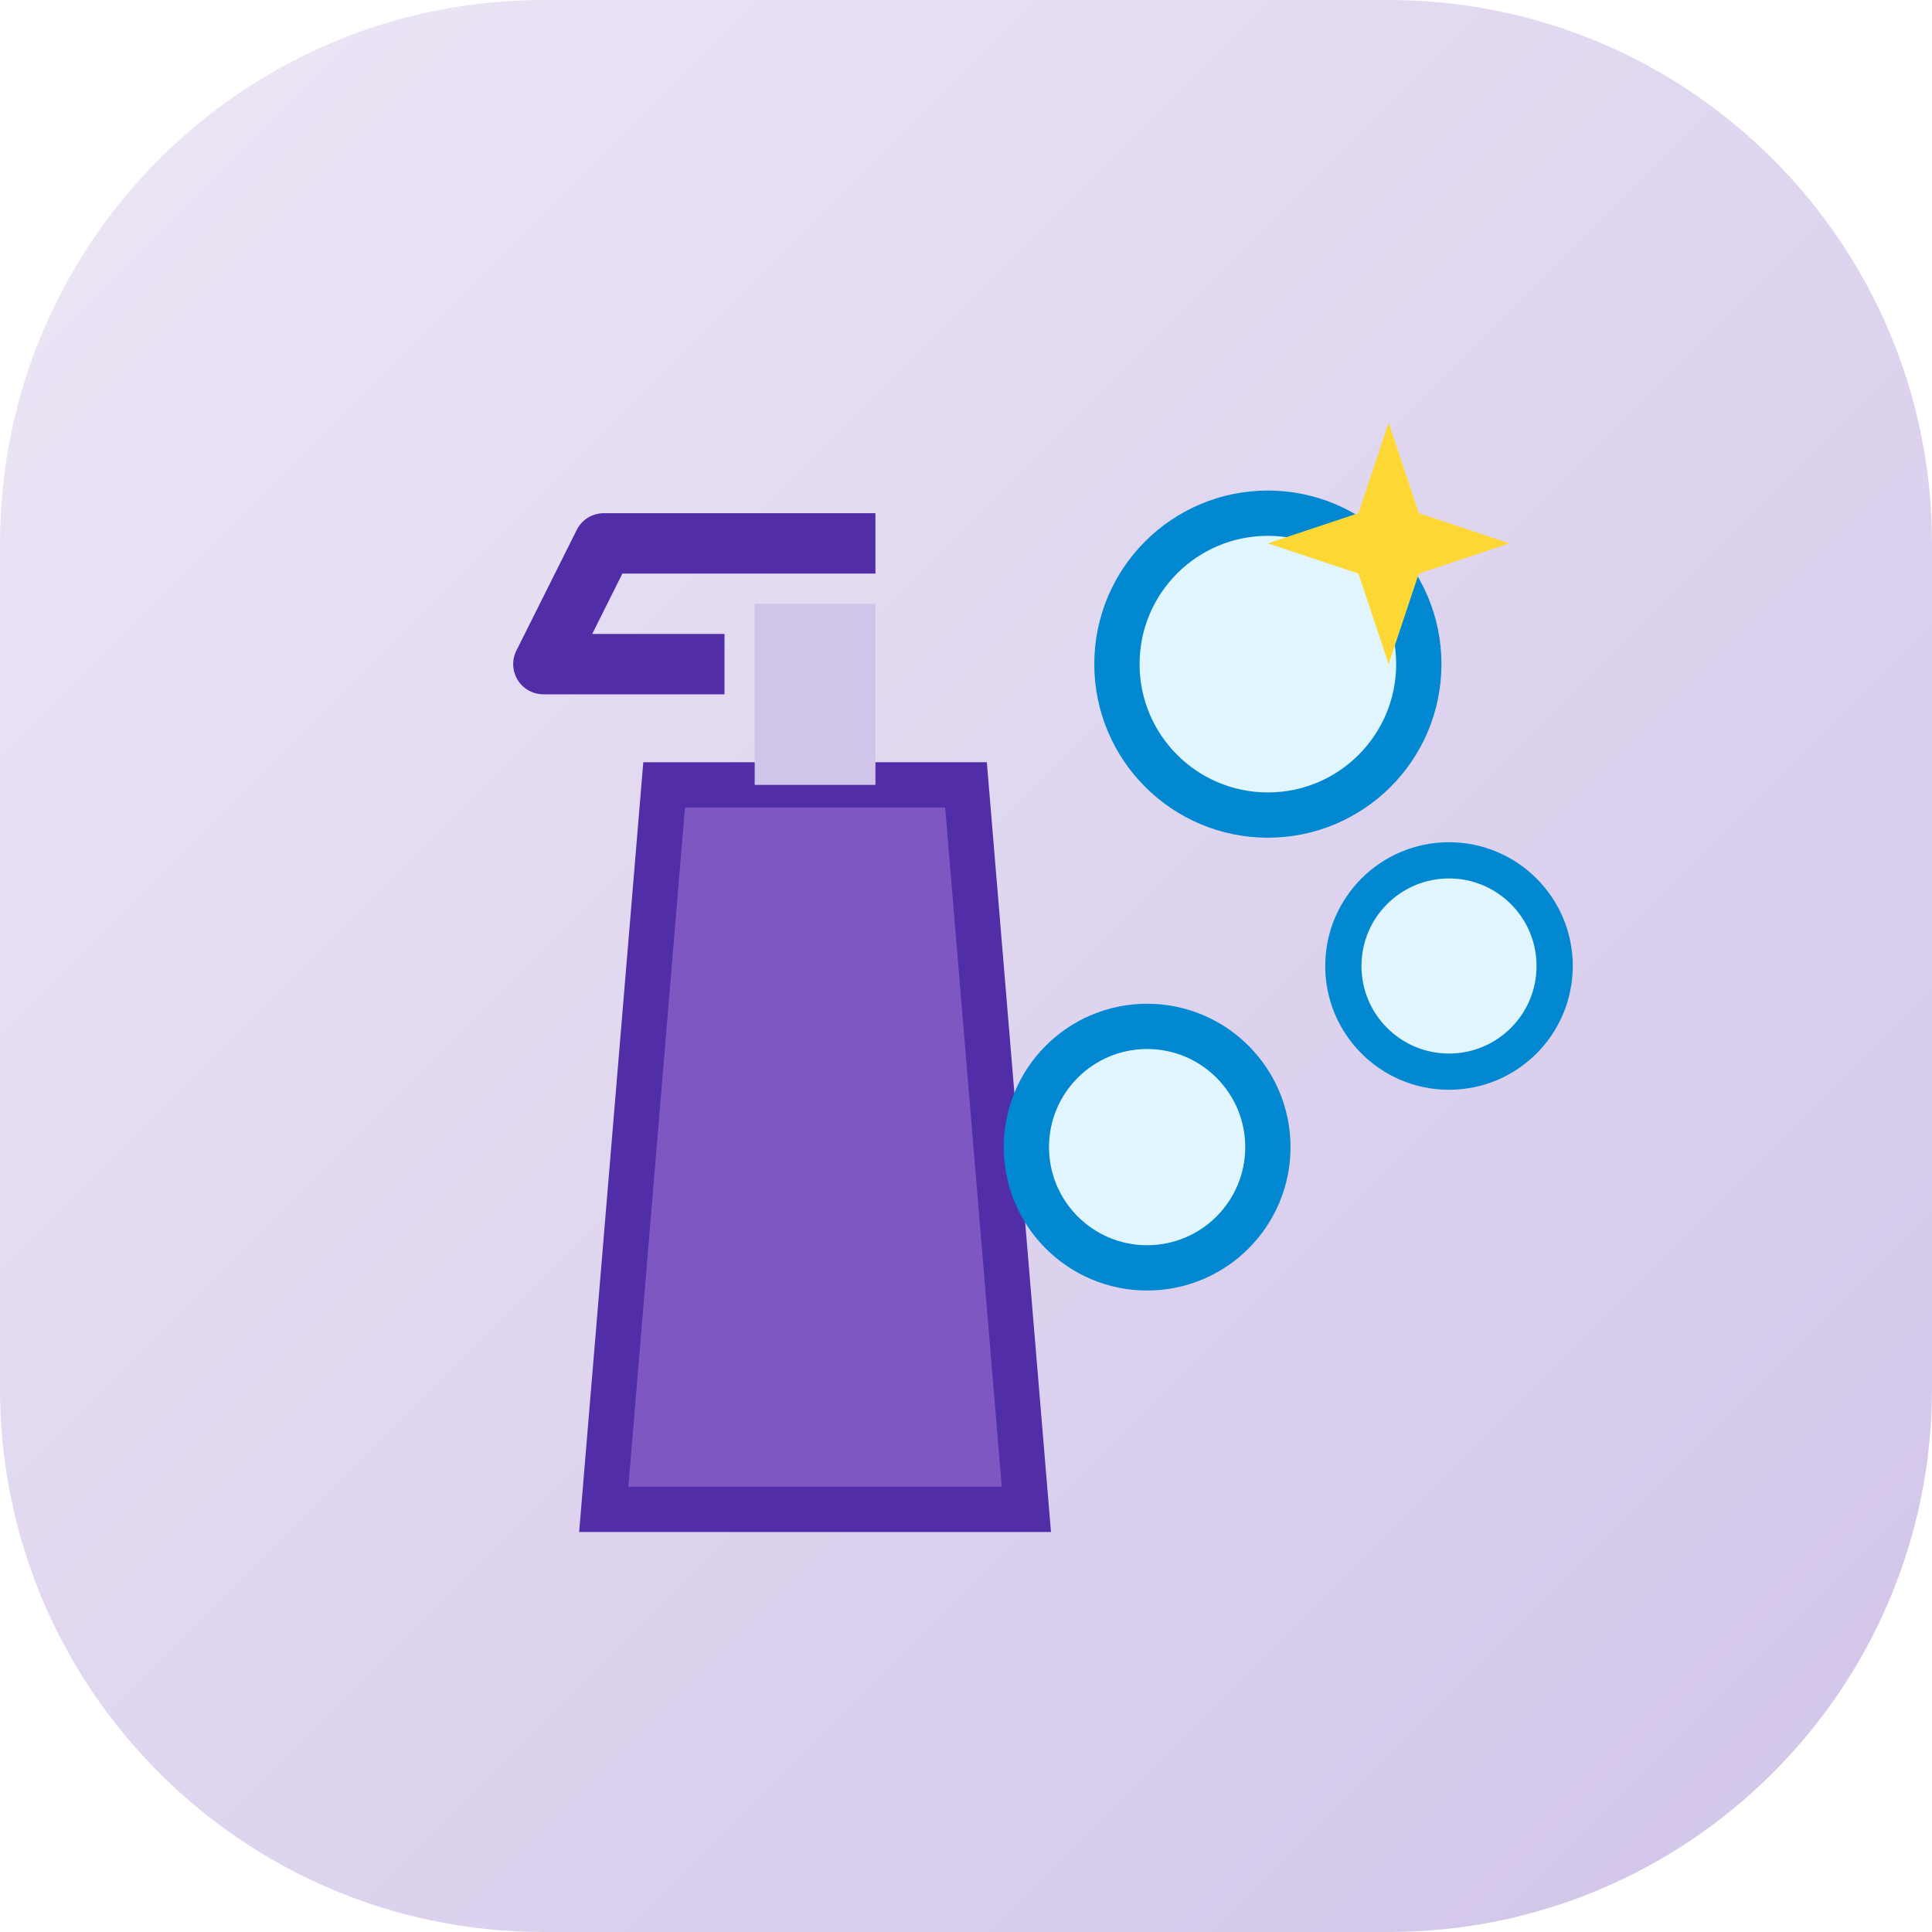
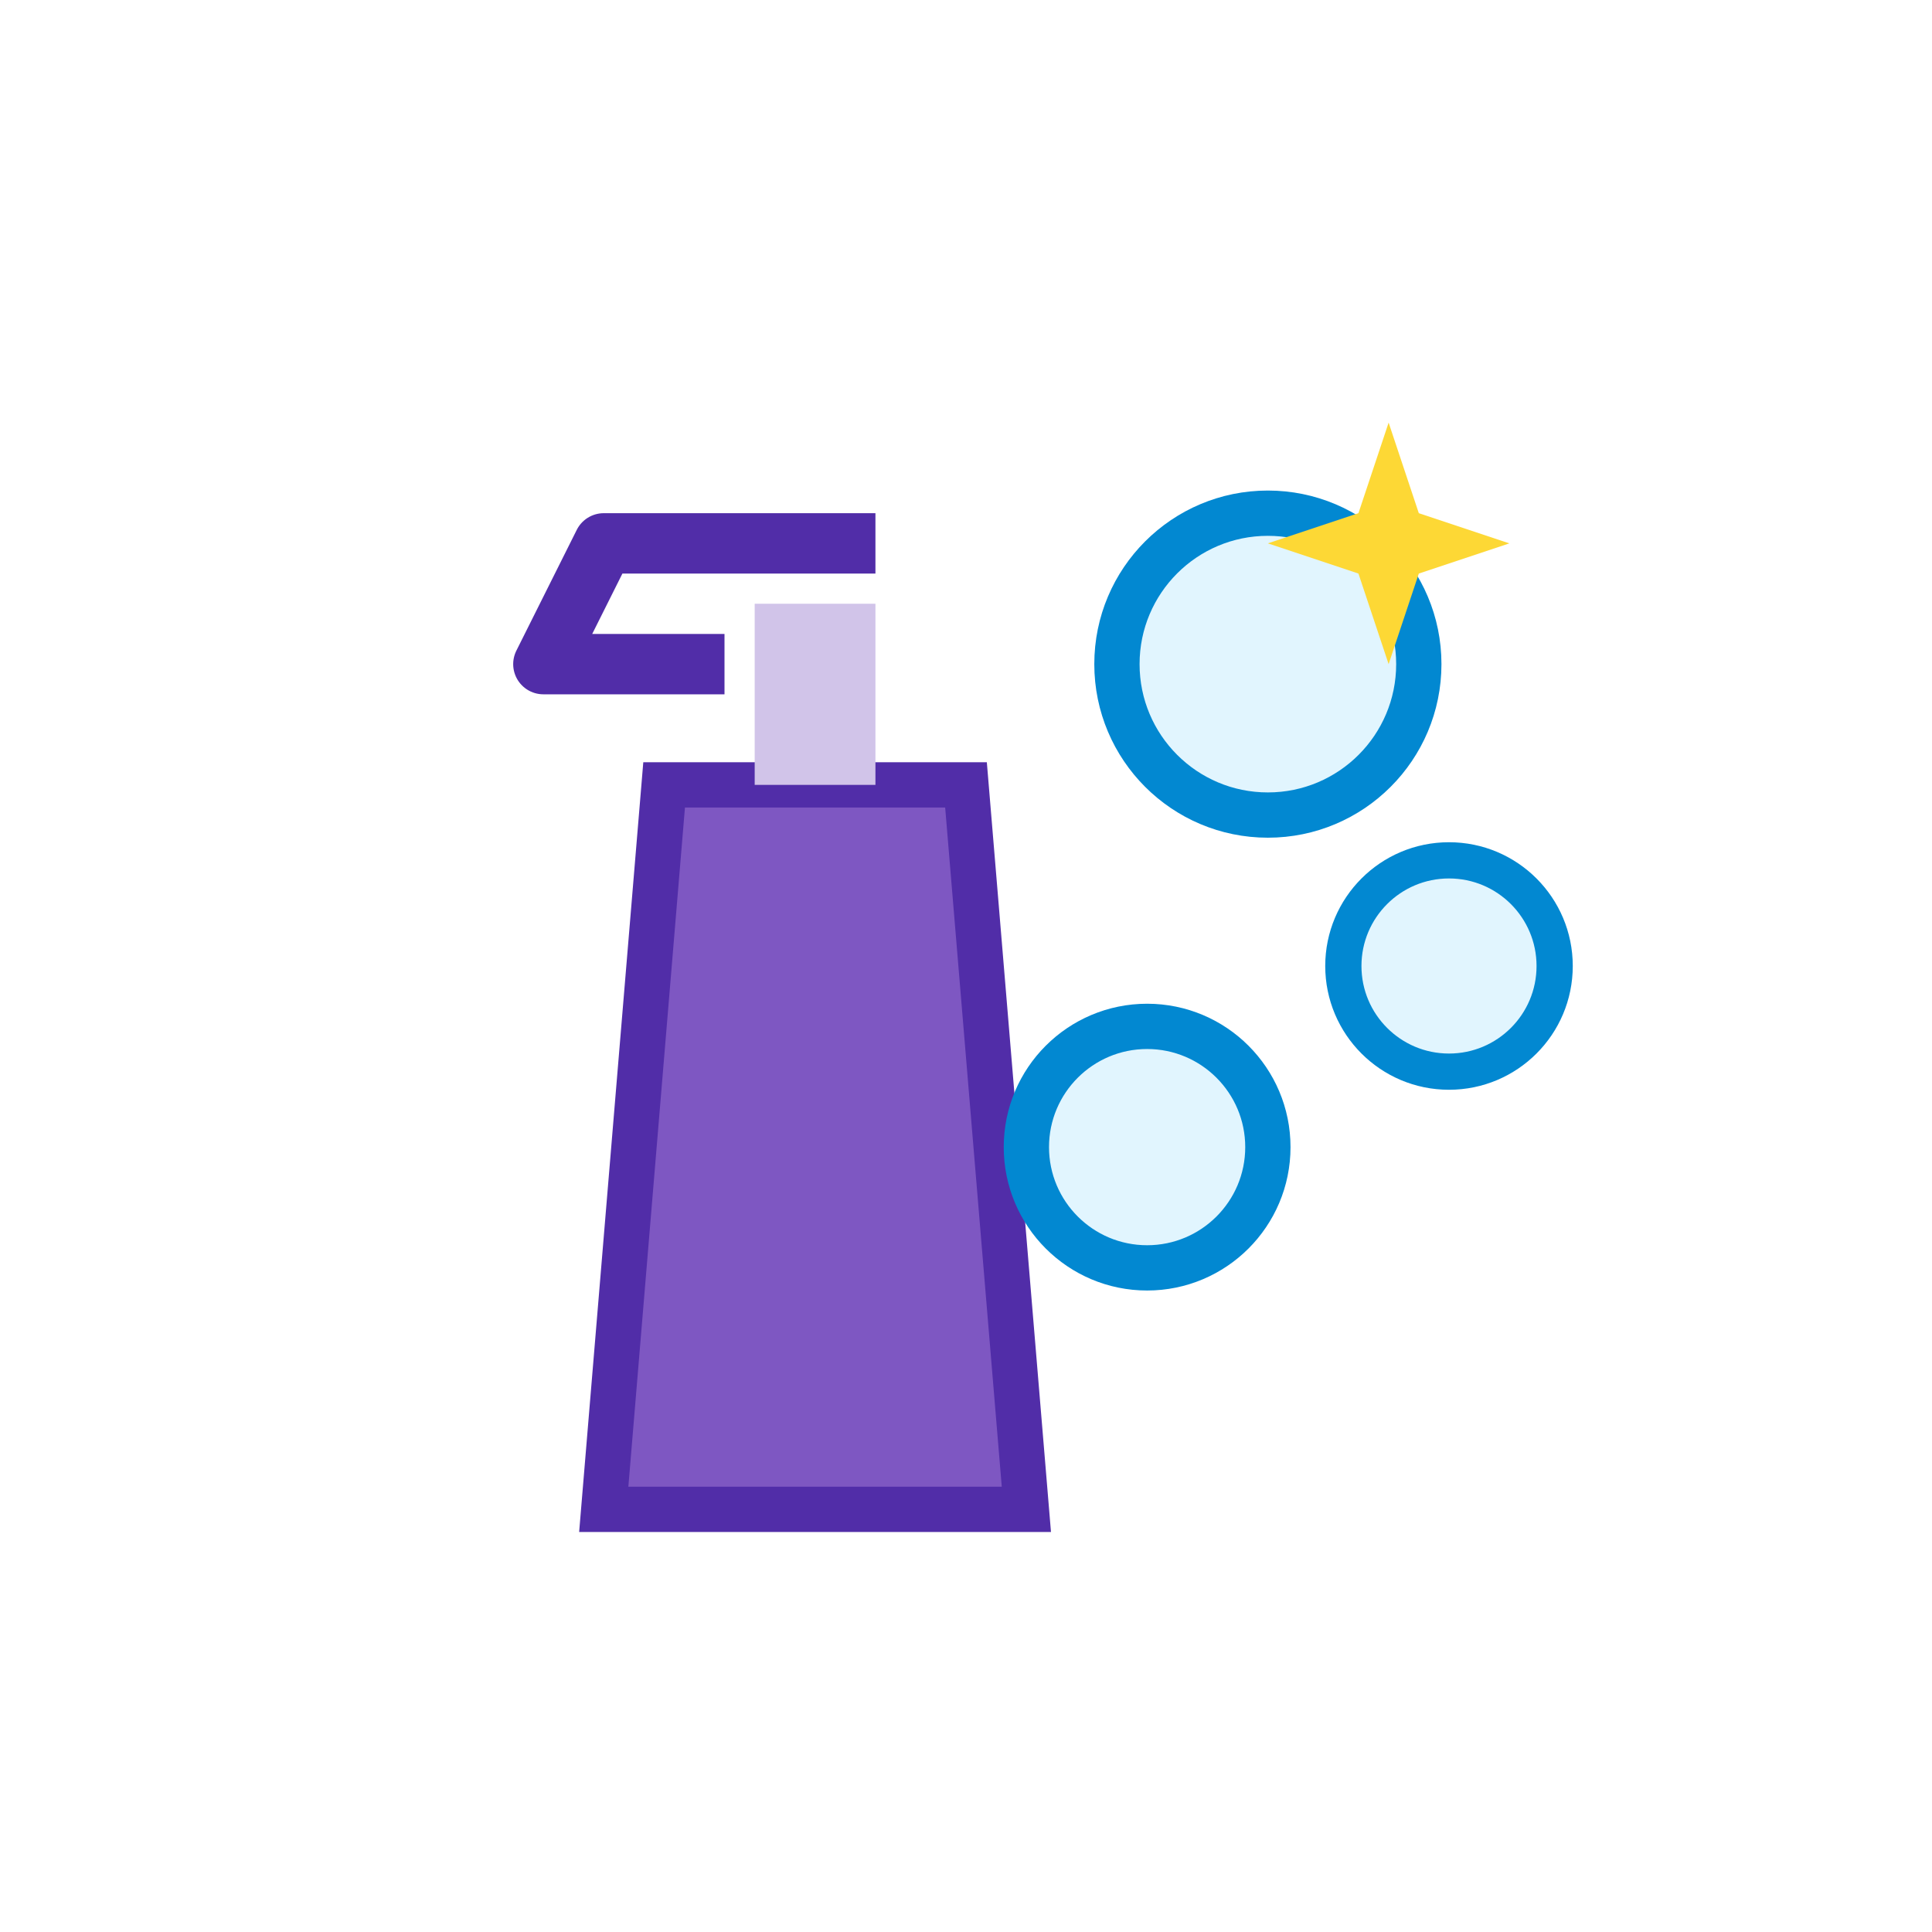
<svg xmlns="http://www.w3.org/2000/svg" viewBox="0 0 64 64" fill="none">
-   <rect width="64" height="64" rx="18" fill="url(#bg_clean)" />
  <path d="M22 26H32L34 50H20L22 26Z" fill="#7E57C2" stroke="#512DA8" stroke-width="1.5" />
  <path d="M25 26V20H29V26" fill="#D1C4E9" />
  <path d="M29 18H20L18 22H24" stroke="#512DA8" stroke-width="2" stroke-linejoin="round" />
  <circle cx="42" cy="22" r="5" fill="#E1F5FE" stroke="#0288D1" stroke-width="1.5" />
  <circle cx="48" cy="32" r="3.5" fill="#E1F5FE" stroke="#0288D1" stroke-width="1.2" />
  <circle cx="38" cy="38" r="4" fill="#E1F5FE" stroke="#0288D1" stroke-width="1.5" />
  <path d="M46 14L47 17L50 18L47 19L46 22L45 19L42 18L45 17L46 14Z" fill="#FDD835" />
-   <defs>
-     <linearGradient id="bg_clean" x1="0" y1="0" x2="64" y2="64" gradientUnits="userSpaceOnUse">
-       <stop stop-color="#EDE7F6" />
-       <stop offset="1" stop-color="#D1C4E9" />
-     </linearGradient>
-   </defs>
</svg>
